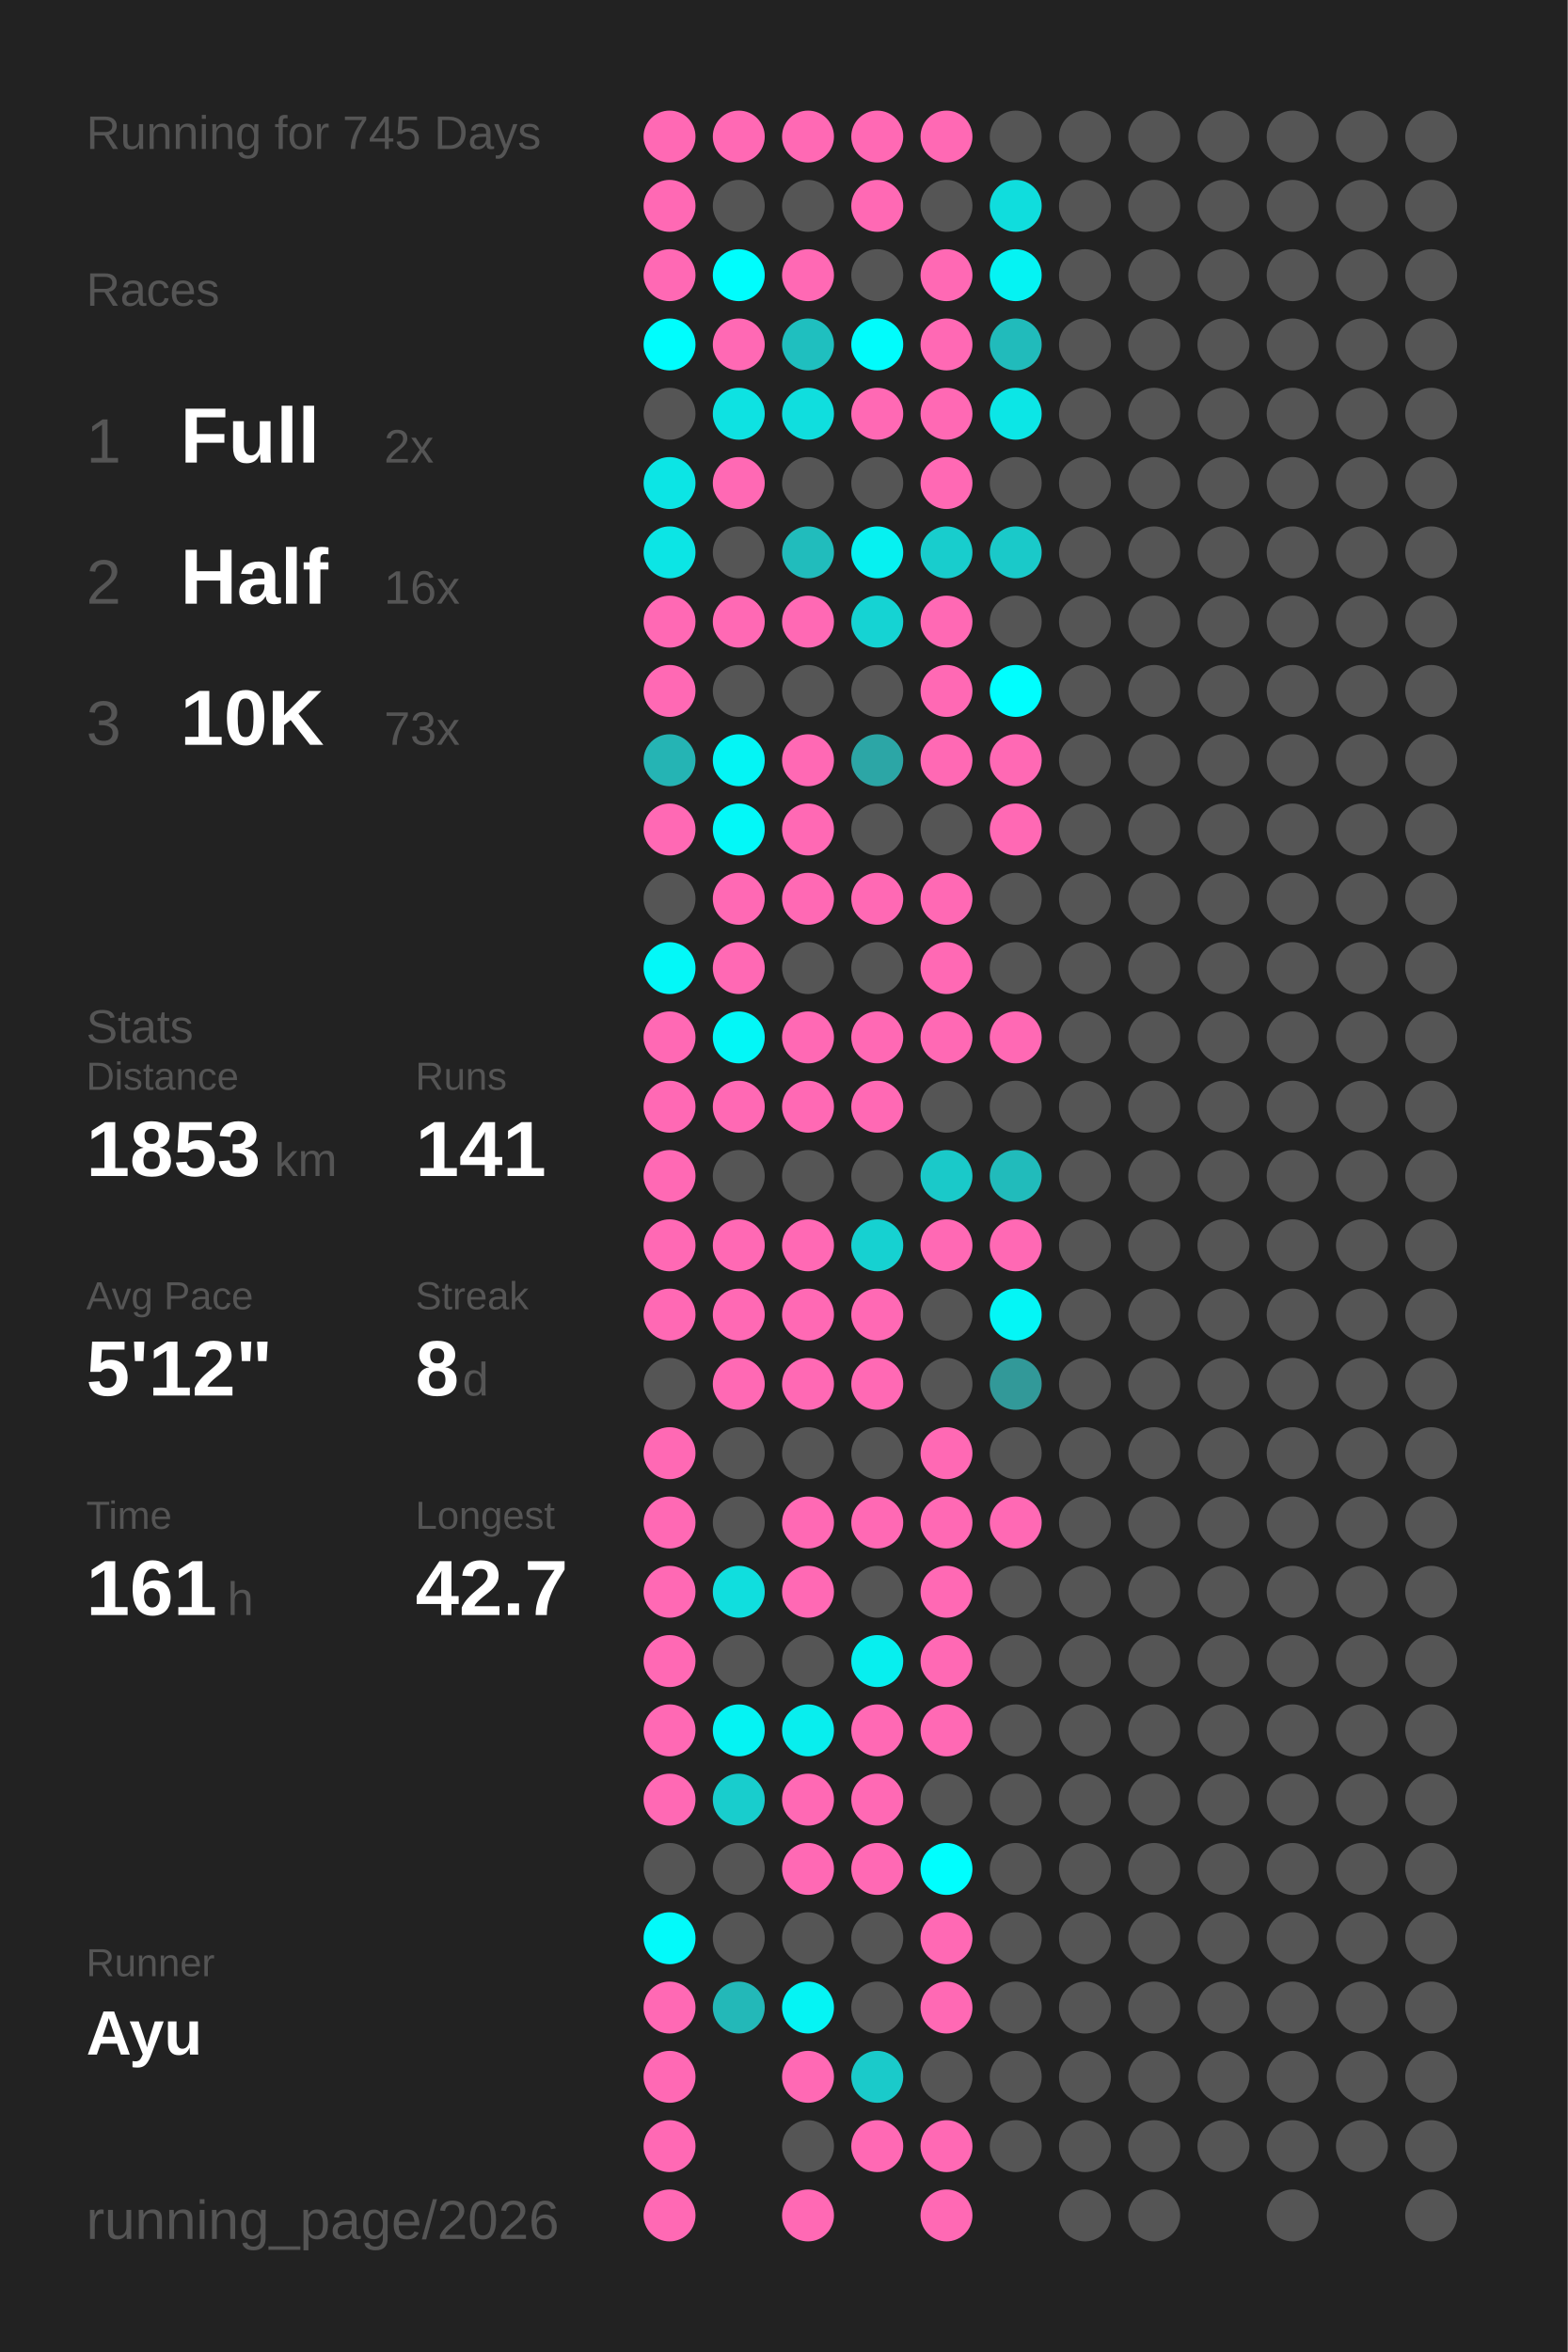
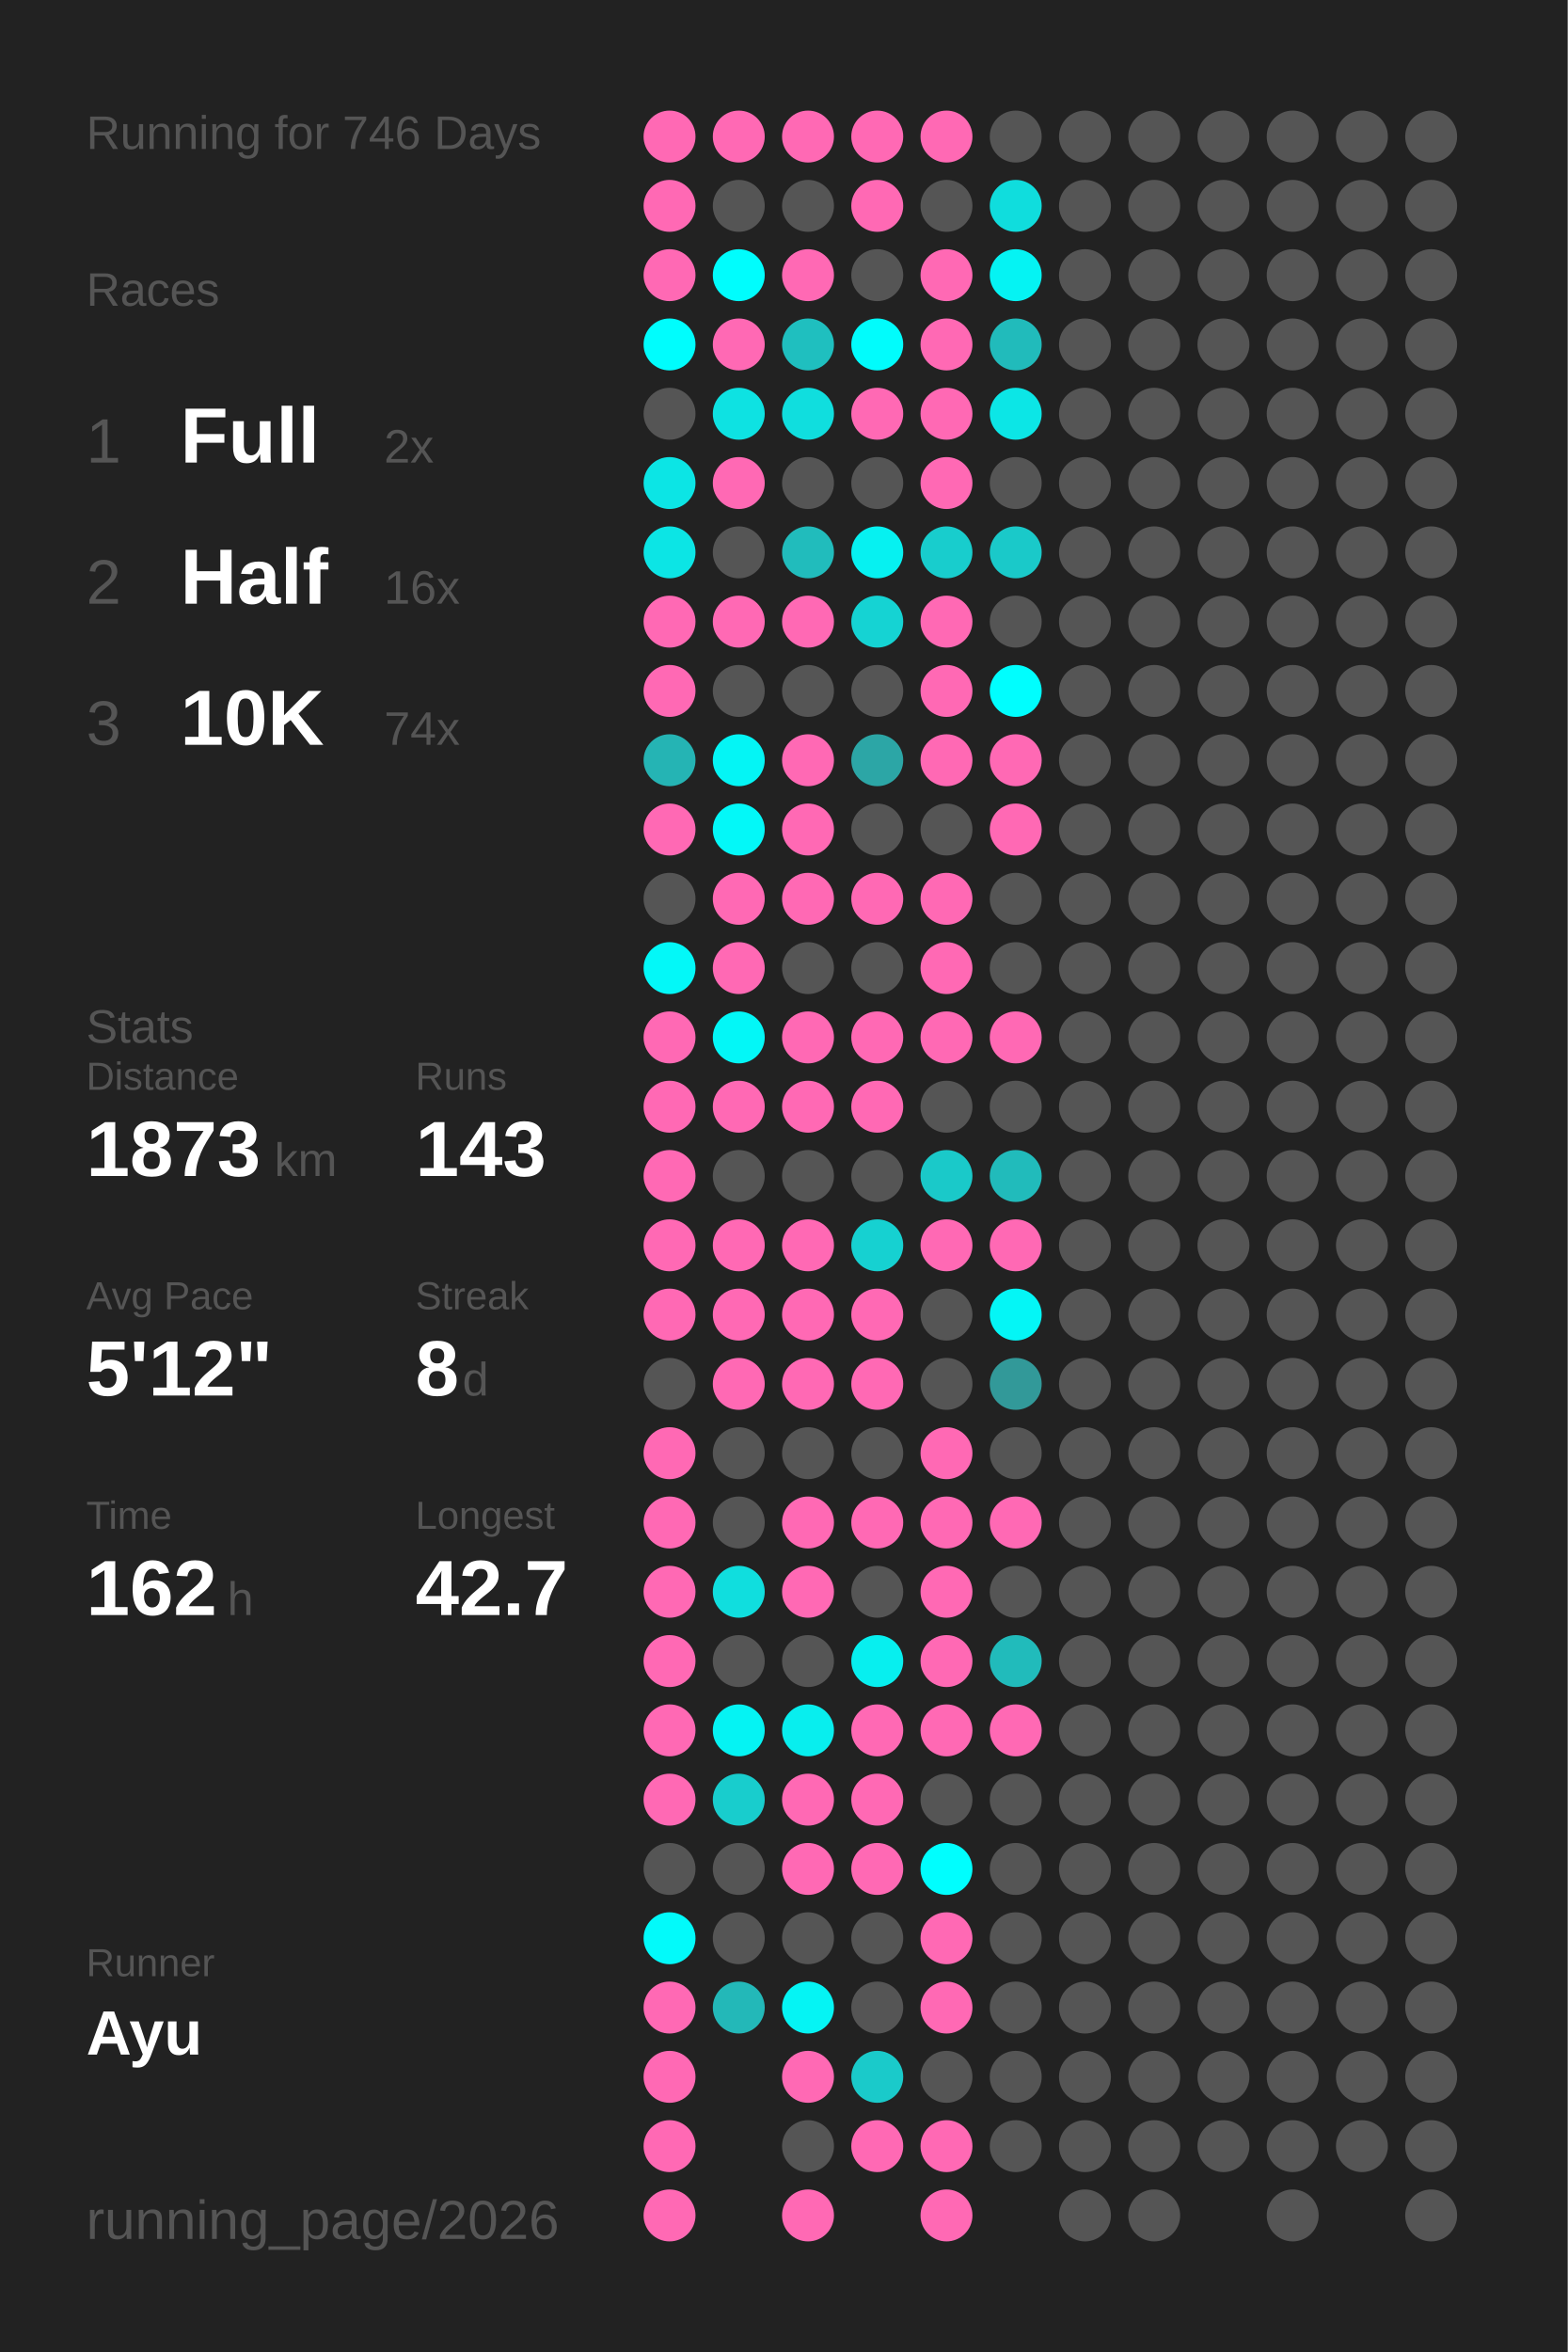
<svg xmlns="http://www.w3.org/2000/svg" baseProfile="full" height="300mm" version="1.1" viewBox="0,0,200,300" width="200mm">
  <defs />
  <rect fill="#222222" height="300" width="200" x="0" y="0" />
-   <text fill="#555555" style="font-size:6px; font-family:Arial;" x="11" y="19">Running for 745 Days</text>
+   <text fill="#555555" style="font-size:6px; font-family:Arial;" x="11" y="19">Running for 746 Days</text>
  <text fill="#555555" style="font-size:6px; font-family:Arial;" x="11" y="39">Races</text>
  <text fill="#555555" style="font-size:8px; font-family:Arial;" x="11" y="59">1</text>
  <text fill="#FFFFFF" style="font-size:10px; font-family:Arial; font-weight:bold;" x="23" y="59">Full</text>
  <text fill="#555555" style="font-size:6px; font-family:Arial;" x="49" y="59">2x</text>
  <text fill="#555555" style="font-size:8px; font-family:Arial;" x="11" y="77">2</text>
  <text fill="#FFFFFF" style="font-size:10px; font-family:Arial; font-weight:bold;" x="23" y="77">Half</text>
  <text fill="#555555" style="font-size:6px; font-family:Arial;" x="49" y="77">16x</text>
  <text fill="#555555" style="font-size:8px; font-family:Arial;" x="11" y="95">3</text>
  <text fill="#FFFFFF" style="font-size:10px; font-family:Arial; font-weight:bold;" x="23" y="95">10K</text>
-   <text fill="#555555" style="font-size:6px; font-family:Arial;" x="49" y="95">73x</text>
+   <text fill="#555555" style="font-size:6px; font-family:Arial;" x="49" y="95">74x</text>
  <text fill="#555555" style="font-size:6px; font-family:Arial;" x="11" y="133">Stats</text>
  <text fill="#555555" style="font-size:5px; font-family:Arial;" x="11" y="139">Distance</text>
-   <text fill="#FFFFFF" style="font-size:10px; font-family:Arial; font-weight:bold;" x="11" y="150">1853</text>
+   <text fill="#FFFFFF" style="font-size:10px; font-family:Arial; font-weight:bold;" x="11" y="150">1873</text>
  <text fill="#555555" style="font-size:6px; font-family:Arial;" x="35" y="150">km</text>
  <text fill="#555555" style="font-size:5px; font-family:Arial;" x="53" y="139">Runs</text>
-   <text fill="#FFFFFF" style="font-size:10px; font-family:Arial; font-weight:bold;" x="53" y="150">141</text>
+   <text fill="#FFFFFF" style="font-size:10px; font-family:Arial; font-weight:bold;" x="53" y="150">143</text>
  <text fill="#555555" style="font-size:5px; font-family:Arial;" x="11" y="167">Avg Pace</text>
  <text fill="#FFFFFF" style="font-size:10px; font-family:Arial; font-weight:bold;" x="11" y="178">5'12"</text>
  <text fill="#555555" style="font-size:5px; font-family:Arial;" x="53" y="167">Streak</text>
  <text fill="#FFFFFF" style="font-size:10px; font-family:Arial; font-weight:bold;" x="53" y="178">8</text>
  <text fill="#555555" style="font-size:6px; font-family:Arial;" x="59" y="178">d</text>
  <text fill="#555555" style="font-size:5px; font-family:Arial;" x="11" y="195">Time</text>
-   <text fill="#FFFFFF" style="font-size:10px; font-family:Arial; font-weight:bold;" x="11" y="206">161</text>
+   <text fill="#FFFFFF" style="font-size:10px; font-family:Arial; font-weight:bold;" x="11" y="206">162</text>
  <text fill="#555555" style="font-size:6px; font-family:Arial;" x="29" y="206">h</text>
  <text fill="#555555" style="font-size:5px; font-family:Arial;" x="53" y="195">Longest</text>
  <text fill="#FFFFFF" style="font-size:10px; font-family:Arial; font-weight:bold;" x="53" y="206">42.7</text>
  <text fill="#555555" style="font-size:5px; font-family:Arial;" x="11" y="252.065">Runner</text>
  <text fill="#FFFFFF" style="font-size:8px; font-family:Arial; font-weight:bold;" x="11" y="262.065">Ayu</text>
  <text fill="#555555" style="font-size:7px; font-family:Arial;" x="11" y="285.581">running_page/2026</text>
  <circle cx="85.417" cy="17.419" fill="#ff69b4" r="3.312" />
  <circle cx="85.417" cy="26.258" fill="#ff69b4" r="3.312" />
  <circle cx="85.417" cy="35.097" fill="#ff69b4" r="3.312" />
  <circle cx="85.417" cy="43.935" fill="#00fdfd" r="3.312" />
  <circle cx="85.417" cy="52.774" fill="#555555" r="3.312" />
  <circle cx="85.417" cy="61.613" fill="#0ce5e5" r="3.312" />
  <circle cx="85.417" cy="70.452" fill="#0ce5e5" r="3.312" />
  <circle cx="85.417" cy="79.29" fill="#ff69b4" r="3.312" />
  <circle cx="85.417" cy="88.129" fill="#ff69b4" r="3.312" />
  <circle cx="85.417" cy="96.968" fill="#25b4b4" r="3.312" />
  <circle cx="85.417" cy="105.806" fill="#ff69b4" r="3.312" />
  <circle cx="85.417" cy="114.645" fill="#555555" r="3.312" />
  <circle cx="85.417" cy="123.484" fill="#03f8f8" r="3.312" />
  <circle cx="85.417" cy="132.323" fill="#ff69b4" r="3.312" />
  <circle cx="85.417" cy="141.161" fill="#ff69b4" r="3.312" />
  <circle cx="85.417" cy="150" fill="#ff69b4" r="3.312" />
  <circle cx="85.417" cy="158.839" fill="#ff69b4" r="3.312" />
  <circle cx="85.417" cy="167.677" fill="#ff69b4" r="3.312" />
  <circle cx="85.417" cy="176.516" fill="#555555" r="3.312" />
  <circle cx="85.417" cy="185.355" fill="#ff69b4" r="3.312" />
  <circle cx="85.417" cy="194.194" fill="#ff69b4" r="3.312" />
  <circle cx="85.417" cy="203.032" fill="#ff69b4" r="3.312" />
  <circle cx="85.417" cy="211.871" fill="#ff69b4" r="3.312" />
  <circle cx="85.417" cy="220.71" fill="#ff69b4" r="3.312" />
  <circle cx="85.417" cy="229.548" fill="#ff69b4" r="3.312" />
  <circle cx="85.417" cy="238.387" fill="#555555" r="3.312" />
  <circle cx="85.417" cy="247.226" fill="#02fafa" r="3.312" />
  <circle cx="85.417" cy="256.065" fill="#ff69b4" r="3.312" />
  <circle cx="85.417" cy="264.903" fill="#ff69b4" r="3.312" />
  <circle cx="85.417" cy="273.742" fill="#ff69b4" r="3.312" />
  <circle cx="85.417" cy="282.581" fill="#ff69b4" r="3.312" />
  <circle cx="94.25" cy="17.419" fill="#ff69b4" r="3.312" />
  <circle cx="94.25" cy="26.258" fill="#555555" r="3.312" />
  <circle cx="94.25" cy="35.097" fill="#00fdfd" r="3.312" />
  <circle cx="94.25" cy="43.935" fill="#ff69b4" r="3.312" />
  <circle cx="94.25" cy="52.774" fill="#0ee2e2" r="3.312" />
  <circle cx="94.25" cy="61.613" fill="#ff69b4" r="3.312" />
  <circle cx="94.25" cy="70.452" fill="#555555" r="3.312" />
  <circle cx="94.25" cy="79.29" fill="#ff69b4" r="3.312" />
  <circle cx="94.25" cy="88.129" fill="#555555" r="3.312" />
  <circle cx="94.25" cy="96.968" fill="#04f5f5" r="3.312" />
  <circle cx="94.25" cy="105.806" fill="#03f8f8" r="3.312" />
  <circle cx="94.25" cy="114.645" fill="#ff69b4" r="3.312" />
  <circle cx="94.25" cy="123.484" fill="#ff69b4" r="3.312" />
  <circle cx="94.25" cy="132.323" fill="#03f7f7" r="3.312" />
  <circle cx="94.25" cy="141.161" fill="#ff69b4" r="3.312" />
  <circle cx="94.25" cy="150" fill="#555555" r="3.312" />
  <circle cx="94.25" cy="158.839" fill="#ff69b4" r="3.312" />
  <circle cx="94.25" cy="167.677" fill="#ff69b4" r="3.312" />
  <circle cx="94.25" cy="176.516" fill="#ff69b4" r="3.312" />
  <circle cx="94.25" cy="185.355" fill="#555555" r="3.312" />
  <circle cx="94.25" cy="194.194" fill="#555555" r="3.312" />
  <circle cx="94.25" cy="203.032" fill="#10dede" r="3.312" />
  <circle cx="94.25" cy="211.871" fill="#555555" r="3.312" />
  <circle cx="94.25" cy="220.71" fill="#05f3f3" r="3.312" />
  <circle cx="94.25" cy="229.548" fill="#18cdcd" r="3.312" />
  <circle cx="94.25" cy="238.387" fill="#555555" r="3.312" />
  <circle cx="94.25" cy="247.226" fill="#555555" r="3.312" />
  <circle cx="94.25" cy="256.065" fill="#23b8b8" r="3.312" />
  <circle cx="103.083" cy="17.419" fill="#ff69b4" r="3.312" />
  <circle cx="103.083" cy="26.258" fill="#555555" r="3.312" />
  <circle cx="103.083" cy="35.097" fill="#ff69b4" r="3.312" />
  <circle cx="103.083" cy="43.935" fill="#1fbfbf" r="3.312" />
  <circle cx="103.083" cy="52.774" fill="#10dede" r="3.312" />
  <circle cx="103.083" cy="61.613" fill="#555555" r="3.312" />
  <circle cx="103.083" cy="70.452" fill="#21bcbc" r="3.312" />
  <circle cx="103.083" cy="79.29" fill="#ff69b4" r="3.312" />
  <circle cx="103.083" cy="88.129" fill="#555555" r="3.312" />
  <circle cx="103.083" cy="96.968" fill="#ff69b4" r="3.312" />
  <circle cx="103.083" cy="105.806" fill="#ff69b4" r="3.312" />
  <circle cx="103.083" cy="114.645" fill="#ff69b4" r="3.312" />
  <circle cx="103.083" cy="123.484" fill="#555555" r="3.312" />
  <circle cx="103.083" cy="132.323" fill="#ff69b4" r="3.312" />
  <circle cx="103.083" cy="141.161" fill="#ff69b4" r="3.312" />
  <circle cx="103.083" cy="150" fill="#555555" r="3.312" />
  <circle cx="103.083" cy="158.839" fill="#ff69b4" r="3.312" />
  <circle cx="103.083" cy="167.677" fill="#ff69b4" r="3.312" />
  <circle cx="103.083" cy="176.516" fill="#ff69b4" r="3.312" />
  <circle cx="103.083" cy="185.355" fill="#555555" r="3.312" />
  <circle cx="103.083" cy="194.194" fill="#ff69b4" r="3.312" />
  <circle cx="103.083" cy="203.032" fill="#ff69b4" r="3.312" />
  <circle cx="103.083" cy="211.871" fill="#555555" r="3.312" />
  <circle cx="103.083" cy="220.71" fill="#08eeee" r="3.312" />
  <circle cx="103.083" cy="229.548" fill="#ff69b4" r="3.312" />
  <circle cx="103.083" cy="238.387" fill="#ff69b4" r="3.312" />
  <circle cx="103.083" cy="247.226" fill="#555555" r="3.312" />
  <circle cx="103.083" cy="256.065" fill="#05f4f4" r="3.312" />
  <circle cx="103.083" cy="264.903" fill="#ff69b4" r="3.312" />
  <circle cx="103.083" cy="273.742" fill="#555555" r="3.312" />
  <circle cx="103.083" cy="282.581" fill="#ff69b4" r="3.312" />
  <circle cx="111.917" cy="17.419" fill="#ff69b4" r="3.312" />
  <circle cx="111.917" cy="26.258" fill="#ff69b4" r="3.312" />
  <circle cx="111.917" cy="35.097" fill="#555555" r="3.312" />
  <circle cx="111.917" cy="43.935" fill="#01fcfc" r="3.312" />
  <circle cx="111.917" cy="52.774" fill="#ff69b4" r="3.312" />
  <circle cx="111.917" cy="61.613" fill="#555555" r="3.312" />
  <circle cx="111.917" cy="70.452" fill="#06f1f1" r="3.312" />
  <circle cx="111.917" cy="79.29" fill="#15d3d3" r="3.312" />
  <circle cx="111.917" cy="88.129" fill="#555555" r="3.312" />
  <circle cx="111.917" cy="96.968" fill="#2ca6a6" r="3.312" />
  <circle cx="111.917" cy="105.806" fill="#555555" r="3.312" />
  <circle cx="111.917" cy="114.645" fill="#ff69b4" r="3.312" />
  <circle cx="111.917" cy="123.484" fill="#555555" r="3.312" />
  <circle cx="111.917" cy="132.323" fill="#ff69b4" r="3.312" />
  <circle cx="111.917" cy="141.161" fill="#ff69b4" r="3.312" />
  <circle cx="111.917" cy="150" fill="#555555" r="3.312" />
  <circle cx="111.917" cy="158.839" fill="#16d1d1" r="3.312" />
  <circle cx="111.917" cy="167.677" fill="#ff69b4" r="3.312" />
  <circle cx="111.917" cy="176.516" fill="#ff69b4" r="3.312" />
  <circle cx="111.917" cy="185.355" fill="#555555" r="3.312" />
  <circle cx="111.917" cy="194.194" fill="#ff69b4" r="3.312" />
  <circle cx="111.917" cy="203.032" fill="#555555" r="3.312" />
  <circle cx="111.917" cy="211.871" fill="#07efef" r="3.312" />
  <circle cx="111.917" cy="220.71" fill="#ff69b4" r="3.312" />
  <circle cx="111.917" cy="229.548" fill="#ff69b4" r="3.312" />
  <circle cx="111.917" cy="238.387" fill="#ff69b4" r="3.312" />
  <circle cx="111.917" cy="247.226" fill="#555555" r="3.312" />
  <circle cx="111.917" cy="256.065" fill="#555555" r="3.312" />
  <circle cx="111.917" cy="264.903" fill="#1acaca" r="3.312" />
  <circle cx="111.917" cy="273.742" fill="#ff69b4" r="3.312" />
  <circle cx="120.75" cy="17.419" fill="#ff69b4" r="3.312" />
  <circle cx="120.75" cy="26.258" fill="#555555" r="3.312" />
  <circle cx="120.75" cy="35.097" fill="#ff69b4" r="3.312" />
  <circle cx="120.75" cy="43.935" fill="#ff69b4" r="3.312" />
  <circle cx="120.75" cy="52.774" fill="#ff69b4" r="3.312" />
  <circle cx="120.75" cy="61.613" fill="#ff69b4" r="3.312" />
  <circle cx="120.75" cy="70.452" fill="#18cdcd" r="3.312" />
  <circle cx="120.75" cy="79.29" fill="#ff69b4" r="3.312" />
  <circle cx="120.75" cy="88.129" fill="#ff69b4" r="3.312" />
  <circle cx="120.75" cy="96.968" fill="#ff69b4" r="3.312" />
  <circle cx="120.75" cy="105.806" fill="#555555" r="3.312" />
  <circle cx="120.75" cy="114.645" fill="#ff69b4" r="3.312" />
  <circle cx="120.75" cy="123.484" fill="#ff69b4" r="3.312" />
  <circle cx="120.75" cy="132.323" fill="#ff69b4" r="3.312" />
  <circle cx="120.75" cy="141.161" fill="#555555" r="3.312" />
  <circle cx="120.75" cy="150" fill="#1ac9c9" r="3.312" />
  <circle cx="120.75" cy="158.839" fill="#ff69b4" r="3.312" />
  <circle cx="120.75" cy="167.677" fill="#555555" r="3.312" />
  <circle cx="120.75" cy="176.516" fill="#555555" r="3.312" />
  <circle cx="120.75" cy="185.355" fill="#ff69b4" r="3.312" />
  <circle cx="120.75" cy="194.194" fill="#ff69b4" r="3.312" />
  <circle cx="120.75" cy="203.032" fill="#ff69b4" r="3.312" />
  <circle cx="120.75" cy="211.871" fill="#ff69b4" r="3.312" />
  <circle cx="120.75" cy="220.71" fill="#ff69b4" r="3.312" />
  <circle cx="120.75" cy="229.548" fill="#555555" r="3.312" />
  <circle cx="120.75" cy="238.387" fill="#00fefe" r="3.312" />
  <circle cx="120.75" cy="247.226" fill="#ff69b4" r="3.312" />
  <circle cx="120.75" cy="256.065" fill="#ff69b4" r="3.312" />
  <circle cx="120.75" cy="264.903" fill="#555555" r="3.312" />
  <circle cx="120.75" cy="273.742" fill="#ff69b4" r="3.312" />
  <circle cx="120.75" cy="282.581" fill="#ff69b4" r="3.312" />
  <circle cx="129.583" cy="17.419" fill="#555555" r="3.312" />
  <circle cx="129.583" cy="26.258" fill="#10dddd" r="3.312" />
  <circle cx="129.583" cy="35.097" fill="#05f3f3" r="3.312" />
  <circle cx="129.583" cy="43.935" fill="#21bbbb" r="3.312" />
  <circle cx="129.583" cy="52.774" fill="#0ce6e6" r="3.312" />
  <circle cx="129.583" cy="61.613" fill="#555555" r="3.312" />
  <circle cx="129.583" cy="70.452" fill="#1ac9c9" r="3.312" />
  <circle cx="129.583" cy="79.29" fill="#555555" r="3.312" />
  <circle cx="129.583" cy="88.129" fill="#00fefe" r="3.312" />
  <circle cx="129.583" cy="96.968" fill="#ff69b4" r="3.312" />
  <circle cx="129.583" cy="105.806" fill="#ff69b4" r="3.312" />
  <circle cx="129.583" cy="114.645" fill="#555555" r="3.312" />
  <circle cx="129.583" cy="123.484" fill="#555555" r="3.312" />
  <circle cx="129.583" cy="132.323" fill="#ff69b4" r="3.312" />
  <circle cx="129.583" cy="141.161" fill="#555555" r="3.312" />
  <circle cx="129.583" cy="150" fill="#21bbbb" r="3.312" />
  <circle cx="129.583" cy="158.839" fill="#ff69b4" r="3.312" />
  <circle cx="129.583" cy="167.677" fill="#04f6f6" r="3.312" />
  <circle cx="129.583" cy="176.516" fill="#329999" r="3.312" />
  <circle cx="129.583" cy="185.355" fill="#555555" r="3.312" />
  <circle cx="129.583" cy="194.194" fill="#ff69b4" r="3.312" />
  <circle cx="129.583" cy="203.032" fill="#555555" r="3.312" />
-   <circle cx="129.583" cy="211.871" fill="#555555" r="3.312" />
-   <circle cx="129.583" cy="220.71" fill="#555555" r="3.312" />
+   <circle cx="129.583" cy="211.871" fill="#21bbbb" r="3.312" />
+   <circle cx="129.583" cy="220.71" fill="#ff69b4" r="3.312" />
  <circle cx="129.583" cy="229.548" fill="#555555" r="3.312" />
  <circle cx="129.583" cy="238.387" fill="#555555" r="3.312" />
  <circle cx="129.583" cy="247.226" fill="#555555" r="3.312" />
  <circle cx="129.583" cy="256.065" fill="#555555" r="3.312" />
  <circle cx="129.583" cy="264.903" fill="#555555" r="3.312" />
  <circle cx="129.583" cy="273.742" fill="#555555" r="3.312" />
  <circle cx="138.417" cy="17.419" fill="#555555" r="3.312" />
  <circle cx="138.417" cy="26.258" fill="#555555" r="3.312" />
  <circle cx="138.417" cy="35.097" fill="#555555" r="3.312" />
  <circle cx="138.417" cy="43.935" fill="#555555" r="3.312" />
  <circle cx="138.417" cy="52.774" fill="#555555" r="3.312" />
  <circle cx="138.417" cy="61.613" fill="#555555" r="3.312" />
  <circle cx="138.417" cy="70.452" fill="#555555" r="3.312" />
  <circle cx="138.417" cy="79.29" fill="#555555" r="3.312" />
  <circle cx="138.417" cy="88.129" fill="#555555" r="3.312" />
  <circle cx="138.417" cy="96.968" fill="#555555" r="3.312" />
  <circle cx="138.417" cy="105.806" fill="#555555" r="3.312" />
  <circle cx="138.417" cy="114.645" fill="#555555" r="3.312" />
  <circle cx="138.417" cy="123.484" fill="#555555" r="3.312" />
  <circle cx="138.417" cy="132.323" fill="#555555" r="3.312" />
  <circle cx="138.417" cy="141.161" fill="#555555" r="3.312" />
  <circle cx="138.417" cy="150" fill="#555555" r="3.312" />
  <circle cx="138.417" cy="158.839" fill="#555555" r="3.312" />
  <circle cx="138.417" cy="167.677" fill="#555555" r="3.312" />
  <circle cx="138.417" cy="176.516" fill="#555555" r="3.312" />
  <circle cx="138.417" cy="185.355" fill="#555555" r="3.312" />
  <circle cx="138.417" cy="194.194" fill="#555555" r="3.312" />
  <circle cx="138.417" cy="203.032" fill="#555555" r="3.312" />
  <circle cx="138.417" cy="211.871" fill="#555555" r="3.312" />
  <circle cx="138.417" cy="220.71" fill="#555555" r="3.312" />
  <circle cx="138.417" cy="229.548" fill="#555555" r="3.312" />
  <circle cx="138.417" cy="238.387" fill="#555555" r="3.312" />
  <circle cx="138.417" cy="247.226" fill="#555555" r="3.312" />
  <circle cx="138.417" cy="256.065" fill="#555555" r="3.312" />
  <circle cx="138.417" cy="264.903" fill="#555555" r="3.312" />
  <circle cx="138.417" cy="273.742" fill="#555555" r="3.312" />
  <circle cx="138.417" cy="282.581" fill="#555555" r="3.312" />
  <circle cx="147.25" cy="17.419" fill="#555555" r="3.312" />
  <circle cx="147.25" cy="26.258" fill="#555555" r="3.312" />
  <circle cx="147.25" cy="35.097" fill="#555555" r="3.312" />
  <circle cx="147.25" cy="43.935" fill="#555555" r="3.312" />
  <circle cx="147.25" cy="52.774" fill="#555555" r="3.312" />
  <circle cx="147.25" cy="61.613" fill="#555555" r="3.312" />
  <circle cx="147.25" cy="70.452" fill="#555555" r="3.312" />
  <circle cx="147.25" cy="79.29" fill="#555555" r="3.312" />
  <circle cx="147.25" cy="88.129" fill="#555555" r="3.312" />
  <circle cx="147.25" cy="96.968" fill="#555555" r="3.312" />
  <circle cx="147.25" cy="105.806" fill="#555555" r="3.312" />
  <circle cx="147.25" cy="114.645" fill="#555555" r="3.312" />
  <circle cx="147.25" cy="123.484" fill="#555555" r="3.312" />
  <circle cx="147.25" cy="132.323" fill="#555555" r="3.312" />
  <circle cx="147.25" cy="141.161" fill="#555555" r="3.312" />
  <circle cx="147.25" cy="150" fill="#555555" r="3.312" />
  <circle cx="147.25" cy="158.839" fill="#555555" r="3.312" />
  <circle cx="147.25" cy="167.677" fill="#555555" r="3.312" />
  <circle cx="147.25" cy="176.516" fill="#555555" r="3.312" />
  <circle cx="147.25" cy="185.355" fill="#555555" r="3.312" />
  <circle cx="147.25" cy="194.194" fill="#555555" r="3.312" />
  <circle cx="147.25" cy="203.032" fill="#555555" r="3.312" />
  <circle cx="147.25" cy="211.871" fill="#555555" r="3.312" />
  <circle cx="147.25" cy="220.71" fill="#555555" r="3.312" />
  <circle cx="147.25" cy="229.548" fill="#555555" r="3.312" />
  <circle cx="147.25" cy="238.387" fill="#555555" r="3.312" />
  <circle cx="147.25" cy="247.226" fill="#555555" r="3.312" />
  <circle cx="147.25" cy="256.065" fill="#555555" r="3.312" />
  <circle cx="147.25" cy="264.903" fill="#555555" r="3.312" />
  <circle cx="147.25" cy="273.742" fill="#555555" r="3.312" />
  <circle cx="147.25" cy="282.581" fill="#555555" r="3.312" />
  <circle cx="156.083" cy="17.419" fill="#555555" r="3.312" />
  <circle cx="156.083" cy="26.258" fill="#555555" r="3.312" />
  <circle cx="156.083" cy="35.097" fill="#555555" r="3.312" />
  <circle cx="156.083" cy="43.935" fill="#555555" r="3.312" />
  <circle cx="156.083" cy="52.774" fill="#555555" r="3.312" />
  <circle cx="156.083" cy="61.613" fill="#555555" r="3.312" />
  <circle cx="156.083" cy="70.452" fill="#555555" r="3.312" />
  <circle cx="156.083" cy="79.29" fill="#555555" r="3.312" />
  <circle cx="156.083" cy="88.129" fill="#555555" r="3.312" />
  <circle cx="156.083" cy="96.968" fill="#555555" r="3.312" />
  <circle cx="156.083" cy="105.806" fill="#555555" r="3.312" />
  <circle cx="156.083" cy="114.645" fill="#555555" r="3.312" />
  <circle cx="156.083" cy="123.484" fill="#555555" r="3.312" />
  <circle cx="156.083" cy="132.323" fill="#555555" r="3.312" />
  <circle cx="156.083" cy="141.161" fill="#555555" r="3.312" />
  <circle cx="156.083" cy="150" fill="#555555" r="3.312" />
  <circle cx="156.083" cy="158.839" fill="#555555" r="3.312" />
  <circle cx="156.083" cy="167.677" fill="#555555" r="3.312" />
  <circle cx="156.083" cy="176.516" fill="#555555" r="3.312" />
  <circle cx="156.083" cy="185.355" fill="#555555" r="3.312" />
  <circle cx="156.083" cy="194.194" fill="#555555" r="3.312" />
  <circle cx="156.083" cy="203.032" fill="#555555" r="3.312" />
  <circle cx="156.083" cy="211.871" fill="#555555" r="3.312" />
  <circle cx="156.083" cy="220.71" fill="#555555" r="3.312" />
  <circle cx="156.083" cy="229.548" fill="#555555" r="3.312" />
  <circle cx="156.083" cy="238.387" fill="#555555" r="3.312" />
  <circle cx="156.083" cy="247.226" fill="#555555" r="3.312" />
  <circle cx="156.083" cy="256.065" fill="#555555" r="3.312" />
  <circle cx="156.083" cy="264.903" fill="#555555" r="3.312" />
  <circle cx="156.083" cy="273.742" fill="#555555" r="3.312" />
  <circle cx="164.917" cy="17.419" fill="#555555" r="3.312" />
  <circle cx="164.917" cy="26.258" fill="#555555" r="3.312" />
  <circle cx="164.917" cy="35.097" fill="#555555" r="3.312" />
  <circle cx="164.917" cy="43.935" fill="#555555" r="3.312" />
  <circle cx="164.917" cy="52.774" fill="#555555" r="3.312" />
  <circle cx="164.917" cy="61.613" fill="#555555" r="3.312" />
  <circle cx="164.917" cy="70.452" fill="#555555" r="3.312" />
  <circle cx="164.917" cy="79.29" fill="#555555" r="3.312" />
  <circle cx="164.917" cy="88.129" fill="#555555" r="3.312" />
  <circle cx="164.917" cy="96.968" fill="#555555" r="3.312" />
  <circle cx="164.917" cy="105.806" fill="#555555" r="3.312" />
  <circle cx="164.917" cy="114.645" fill="#555555" r="3.312" />
  <circle cx="164.917" cy="123.484" fill="#555555" r="3.312" />
  <circle cx="164.917" cy="132.323" fill="#555555" r="3.312" />
  <circle cx="164.917" cy="141.161" fill="#555555" r="3.312" />
  <circle cx="164.917" cy="150" fill="#555555" r="3.312" />
  <circle cx="164.917" cy="158.839" fill="#555555" r="3.312" />
  <circle cx="164.917" cy="167.677" fill="#555555" r="3.312" />
  <circle cx="164.917" cy="176.516" fill="#555555" r="3.312" />
  <circle cx="164.917" cy="185.355" fill="#555555" r="3.312" />
  <circle cx="164.917" cy="194.194" fill="#555555" r="3.312" />
  <circle cx="164.917" cy="203.032" fill="#555555" r="3.312" />
  <circle cx="164.917" cy="211.871" fill="#555555" r="3.312" />
  <circle cx="164.917" cy="220.71" fill="#555555" r="3.312" />
  <circle cx="164.917" cy="229.548" fill="#555555" r="3.312" />
  <circle cx="164.917" cy="238.387" fill="#555555" r="3.312" />
  <circle cx="164.917" cy="247.226" fill="#555555" r="3.312" />
  <circle cx="164.917" cy="256.065" fill="#555555" r="3.312" />
  <circle cx="164.917" cy="264.903" fill="#555555" r="3.312" />
  <circle cx="164.917" cy="273.742" fill="#555555" r="3.312" />
  <circle cx="164.917" cy="282.581" fill="#555555" r="3.312" />
  <circle cx="173.75" cy="17.419" fill="#555555" r="3.312" />
  <circle cx="173.75" cy="26.258" fill="#555555" r="3.312" />
  <circle cx="173.75" cy="35.097" fill="#555555" r="3.312" />
  <circle cx="173.75" cy="43.935" fill="#555555" r="3.312" />
  <circle cx="173.75" cy="52.774" fill="#555555" r="3.312" />
  <circle cx="173.75" cy="61.613" fill="#555555" r="3.312" />
  <circle cx="173.75" cy="70.452" fill="#555555" r="3.312" />
  <circle cx="173.75" cy="79.29" fill="#555555" r="3.312" />
  <circle cx="173.75" cy="88.129" fill="#555555" r="3.312" />
  <circle cx="173.75" cy="96.968" fill="#555555" r="3.312" />
  <circle cx="173.75" cy="105.806" fill="#555555" r="3.312" />
  <circle cx="173.75" cy="114.645" fill="#555555" r="3.312" />
  <circle cx="173.75" cy="123.484" fill="#555555" r="3.312" />
  <circle cx="173.75" cy="132.323" fill="#555555" r="3.312" />
  <circle cx="173.75" cy="141.161" fill="#555555" r="3.312" />
  <circle cx="173.75" cy="150" fill="#555555" r="3.312" />
  <circle cx="173.75" cy="158.839" fill="#555555" r="3.312" />
  <circle cx="173.75" cy="167.677" fill="#555555" r="3.312" />
  <circle cx="173.75" cy="176.516" fill="#555555" r="3.312" />
  <circle cx="173.75" cy="185.355" fill="#555555" r="3.312" />
  <circle cx="173.75" cy="194.194" fill="#555555" r="3.312" />
  <circle cx="173.75" cy="203.032" fill="#555555" r="3.312" />
  <circle cx="173.75" cy="211.871" fill="#555555" r="3.312" />
  <circle cx="173.75" cy="220.71" fill="#555555" r="3.312" />
  <circle cx="173.75" cy="229.548" fill="#555555" r="3.312" />
  <circle cx="173.75" cy="238.387" fill="#555555" r="3.312" />
  <circle cx="173.75" cy="247.226" fill="#555555" r="3.312" />
  <circle cx="173.75" cy="256.065" fill="#555555" r="3.312" />
  <circle cx="173.75" cy="264.903" fill="#555555" r="3.312" />
  <circle cx="173.75" cy="273.742" fill="#555555" r="3.312" />
  <circle cx="182.583" cy="17.419" fill="#555555" r="3.312" />
  <circle cx="182.583" cy="26.258" fill="#555555" r="3.312" />
  <circle cx="182.583" cy="35.097" fill="#555555" r="3.312" />
  <circle cx="182.583" cy="43.935" fill="#555555" r="3.312" />
  <circle cx="182.583" cy="52.774" fill="#555555" r="3.312" />
  <circle cx="182.583" cy="61.613" fill="#555555" r="3.312" />
  <circle cx="182.583" cy="70.452" fill="#555555" r="3.312" />
  <circle cx="182.583" cy="79.29" fill="#555555" r="3.312" />
  <circle cx="182.583" cy="88.129" fill="#555555" r="3.312" />
  <circle cx="182.583" cy="96.968" fill="#555555" r="3.312" />
  <circle cx="182.583" cy="105.806" fill="#555555" r="3.312" />
  <circle cx="182.583" cy="114.645" fill="#555555" r="3.312" />
  <circle cx="182.583" cy="123.484" fill="#555555" r="3.312" />
  <circle cx="182.583" cy="132.323" fill="#555555" r="3.312" />
  <circle cx="182.583" cy="141.161" fill="#555555" r="3.312" />
  <circle cx="182.583" cy="150" fill="#555555" r="3.312" />
  <circle cx="182.583" cy="158.839" fill="#555555" r="3.312" />
  <circle cx="182.583" cy="167.677" fill="#555555" r="3.312" />
  <circle cx="182.583" cy="176.516" fill="#555555" r="3.312" />
  <circle cx="182.583" cy="185.355" fill="#555555" r="3.312" />
  <circle cx="182.583" cy="194.194" fill="#555555" r="3.312" />
  <circle cx="182.583" cy="203.032" fill="#555555" r="3.312" />
  <circle cx="182.583" cy="211.871" fill="#555555" r="3.312" />
  <circle cx="182.583" cy="220.71" fill="#555555" r="3.312" />
  <circle cx="182.583" cy="229.548" fill="#555555" r="3.312" />
  <circle cx="182.583" cy="238.387" fill="#555555" r="3.312" />
  <circle cx="182.583" cy="247.226" fill="#555555" r="3.312" />
  <circle cx="182.583" cy="256.065" fill="#555555" r="3.312" />
  <circle cx="182.583" cy="264.903" fill="#555555" r="3.312" />
  <circle cx="182.583" cy="273.742" fill="#555555" r="3.312" />
  <circle cx="182.583" cy="282.581" fill="#555555" r="3.312" />
</svg>
